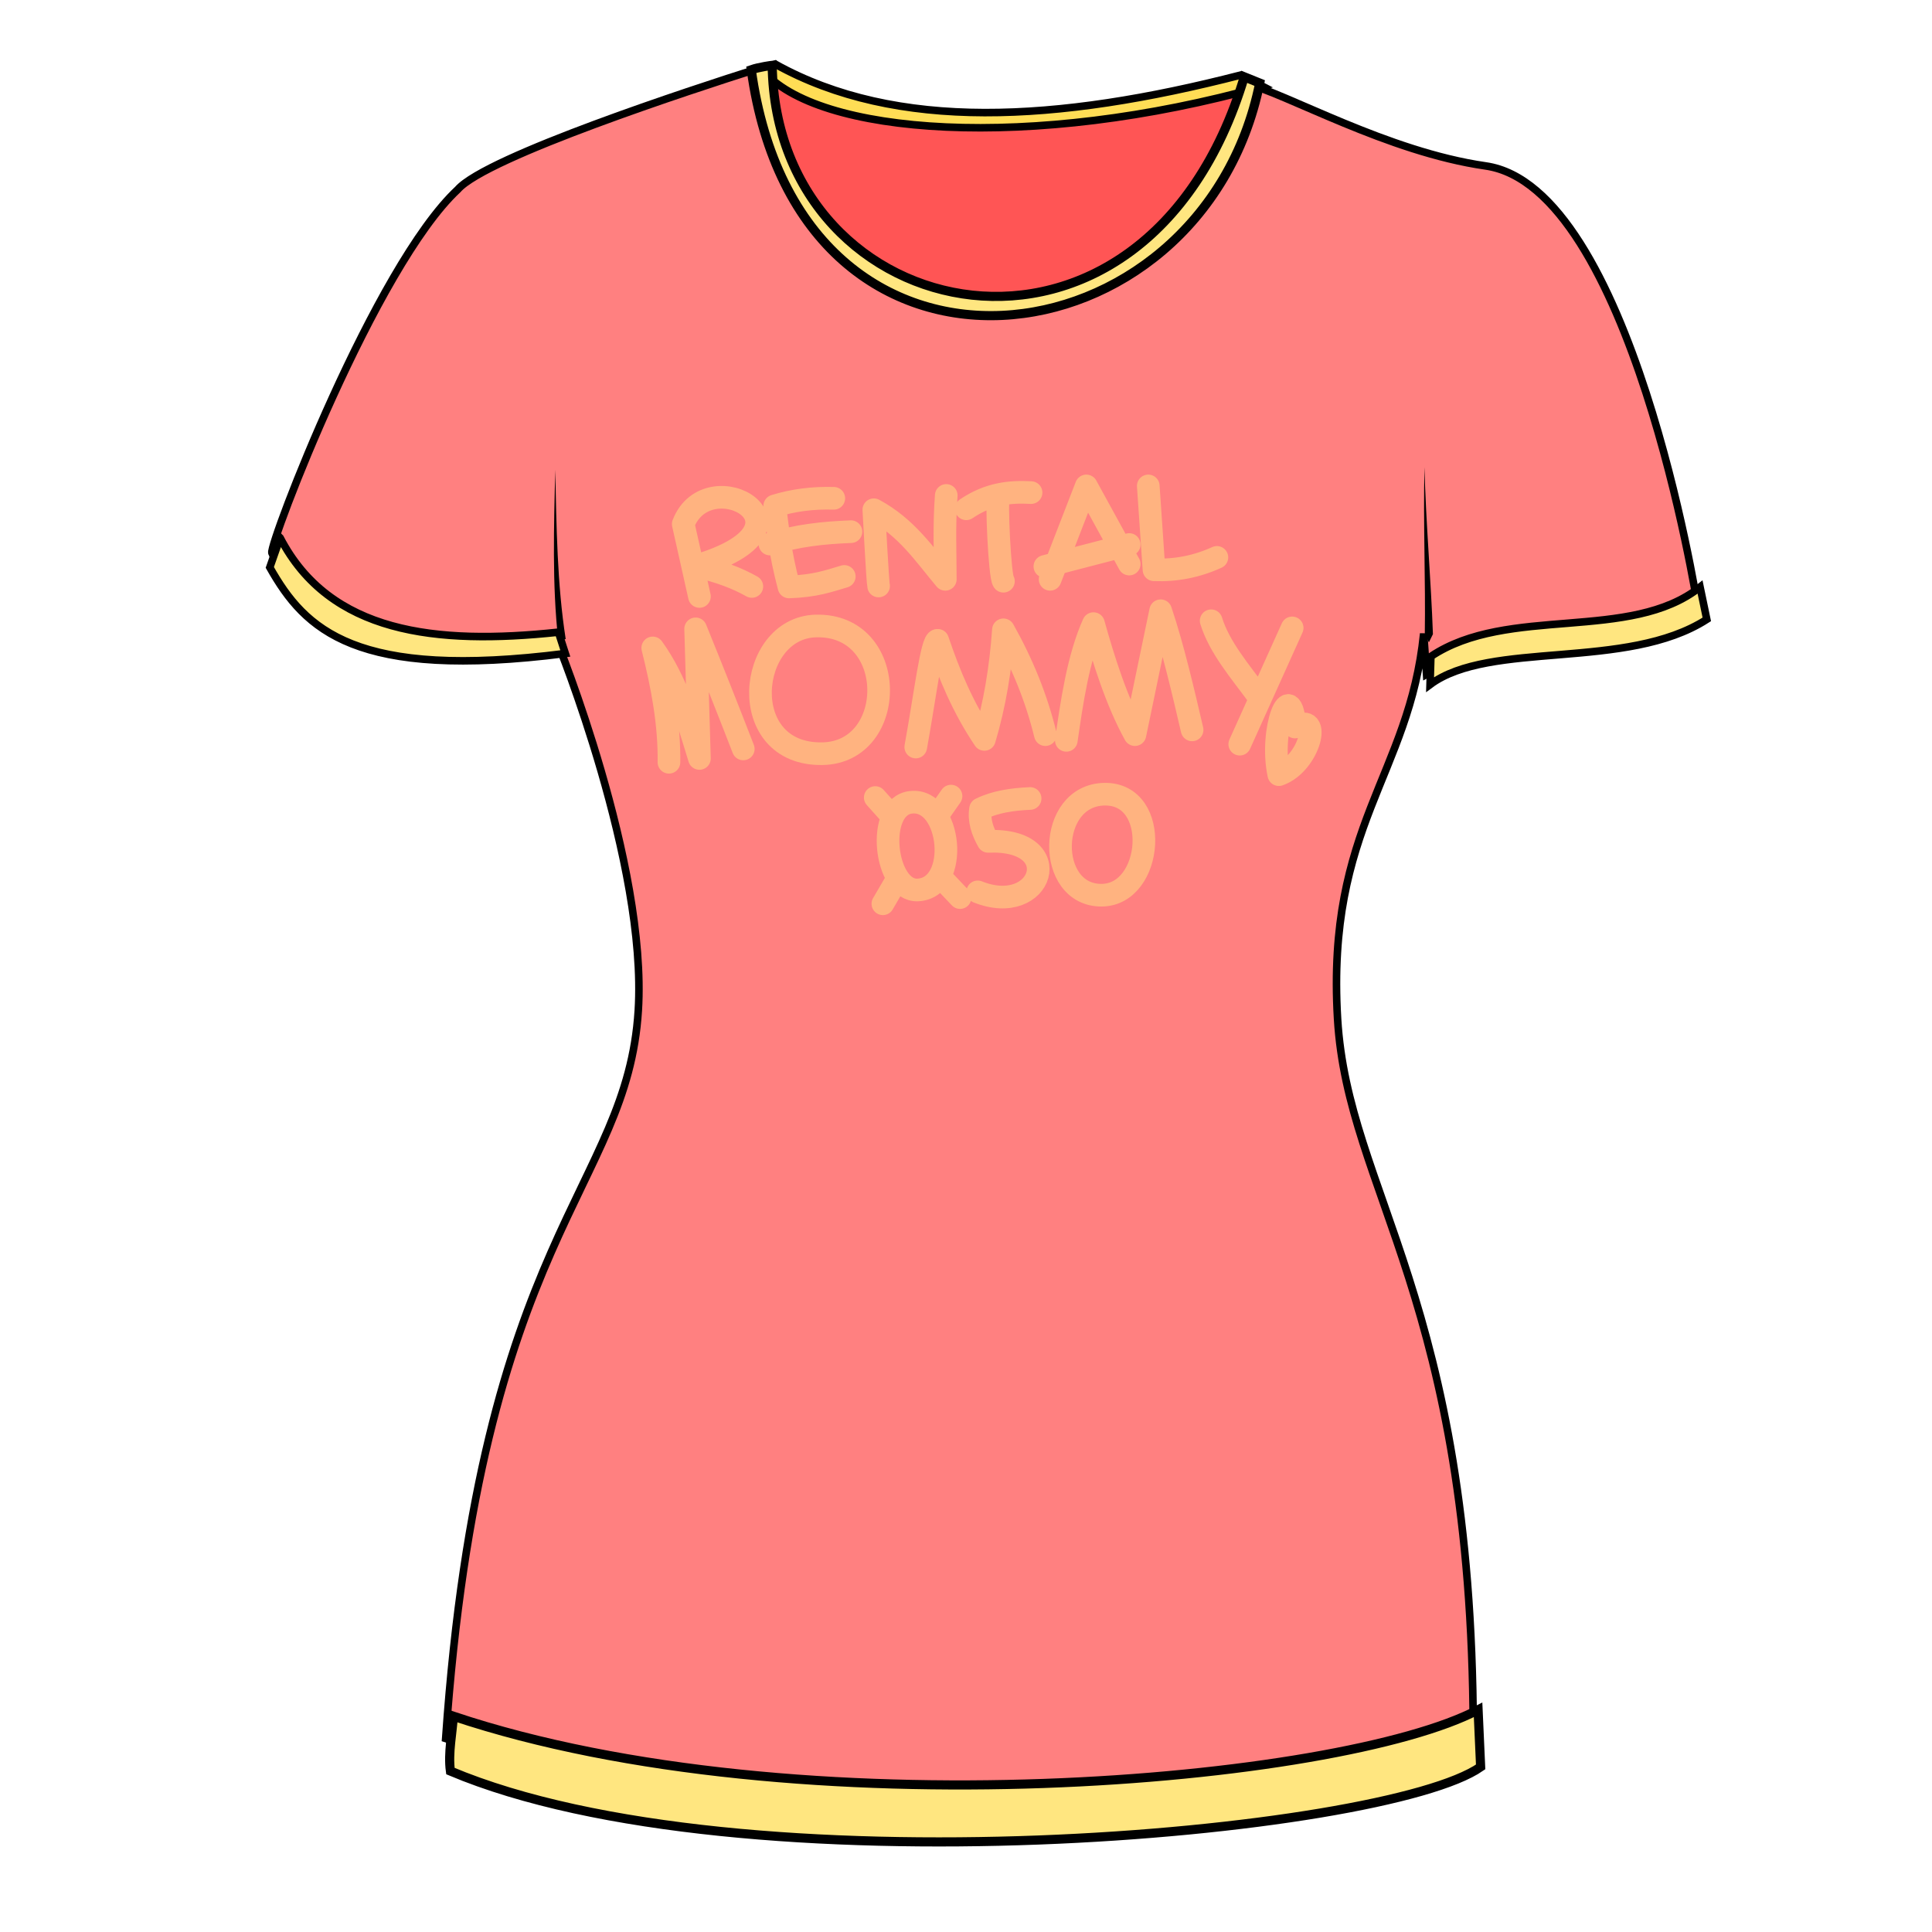
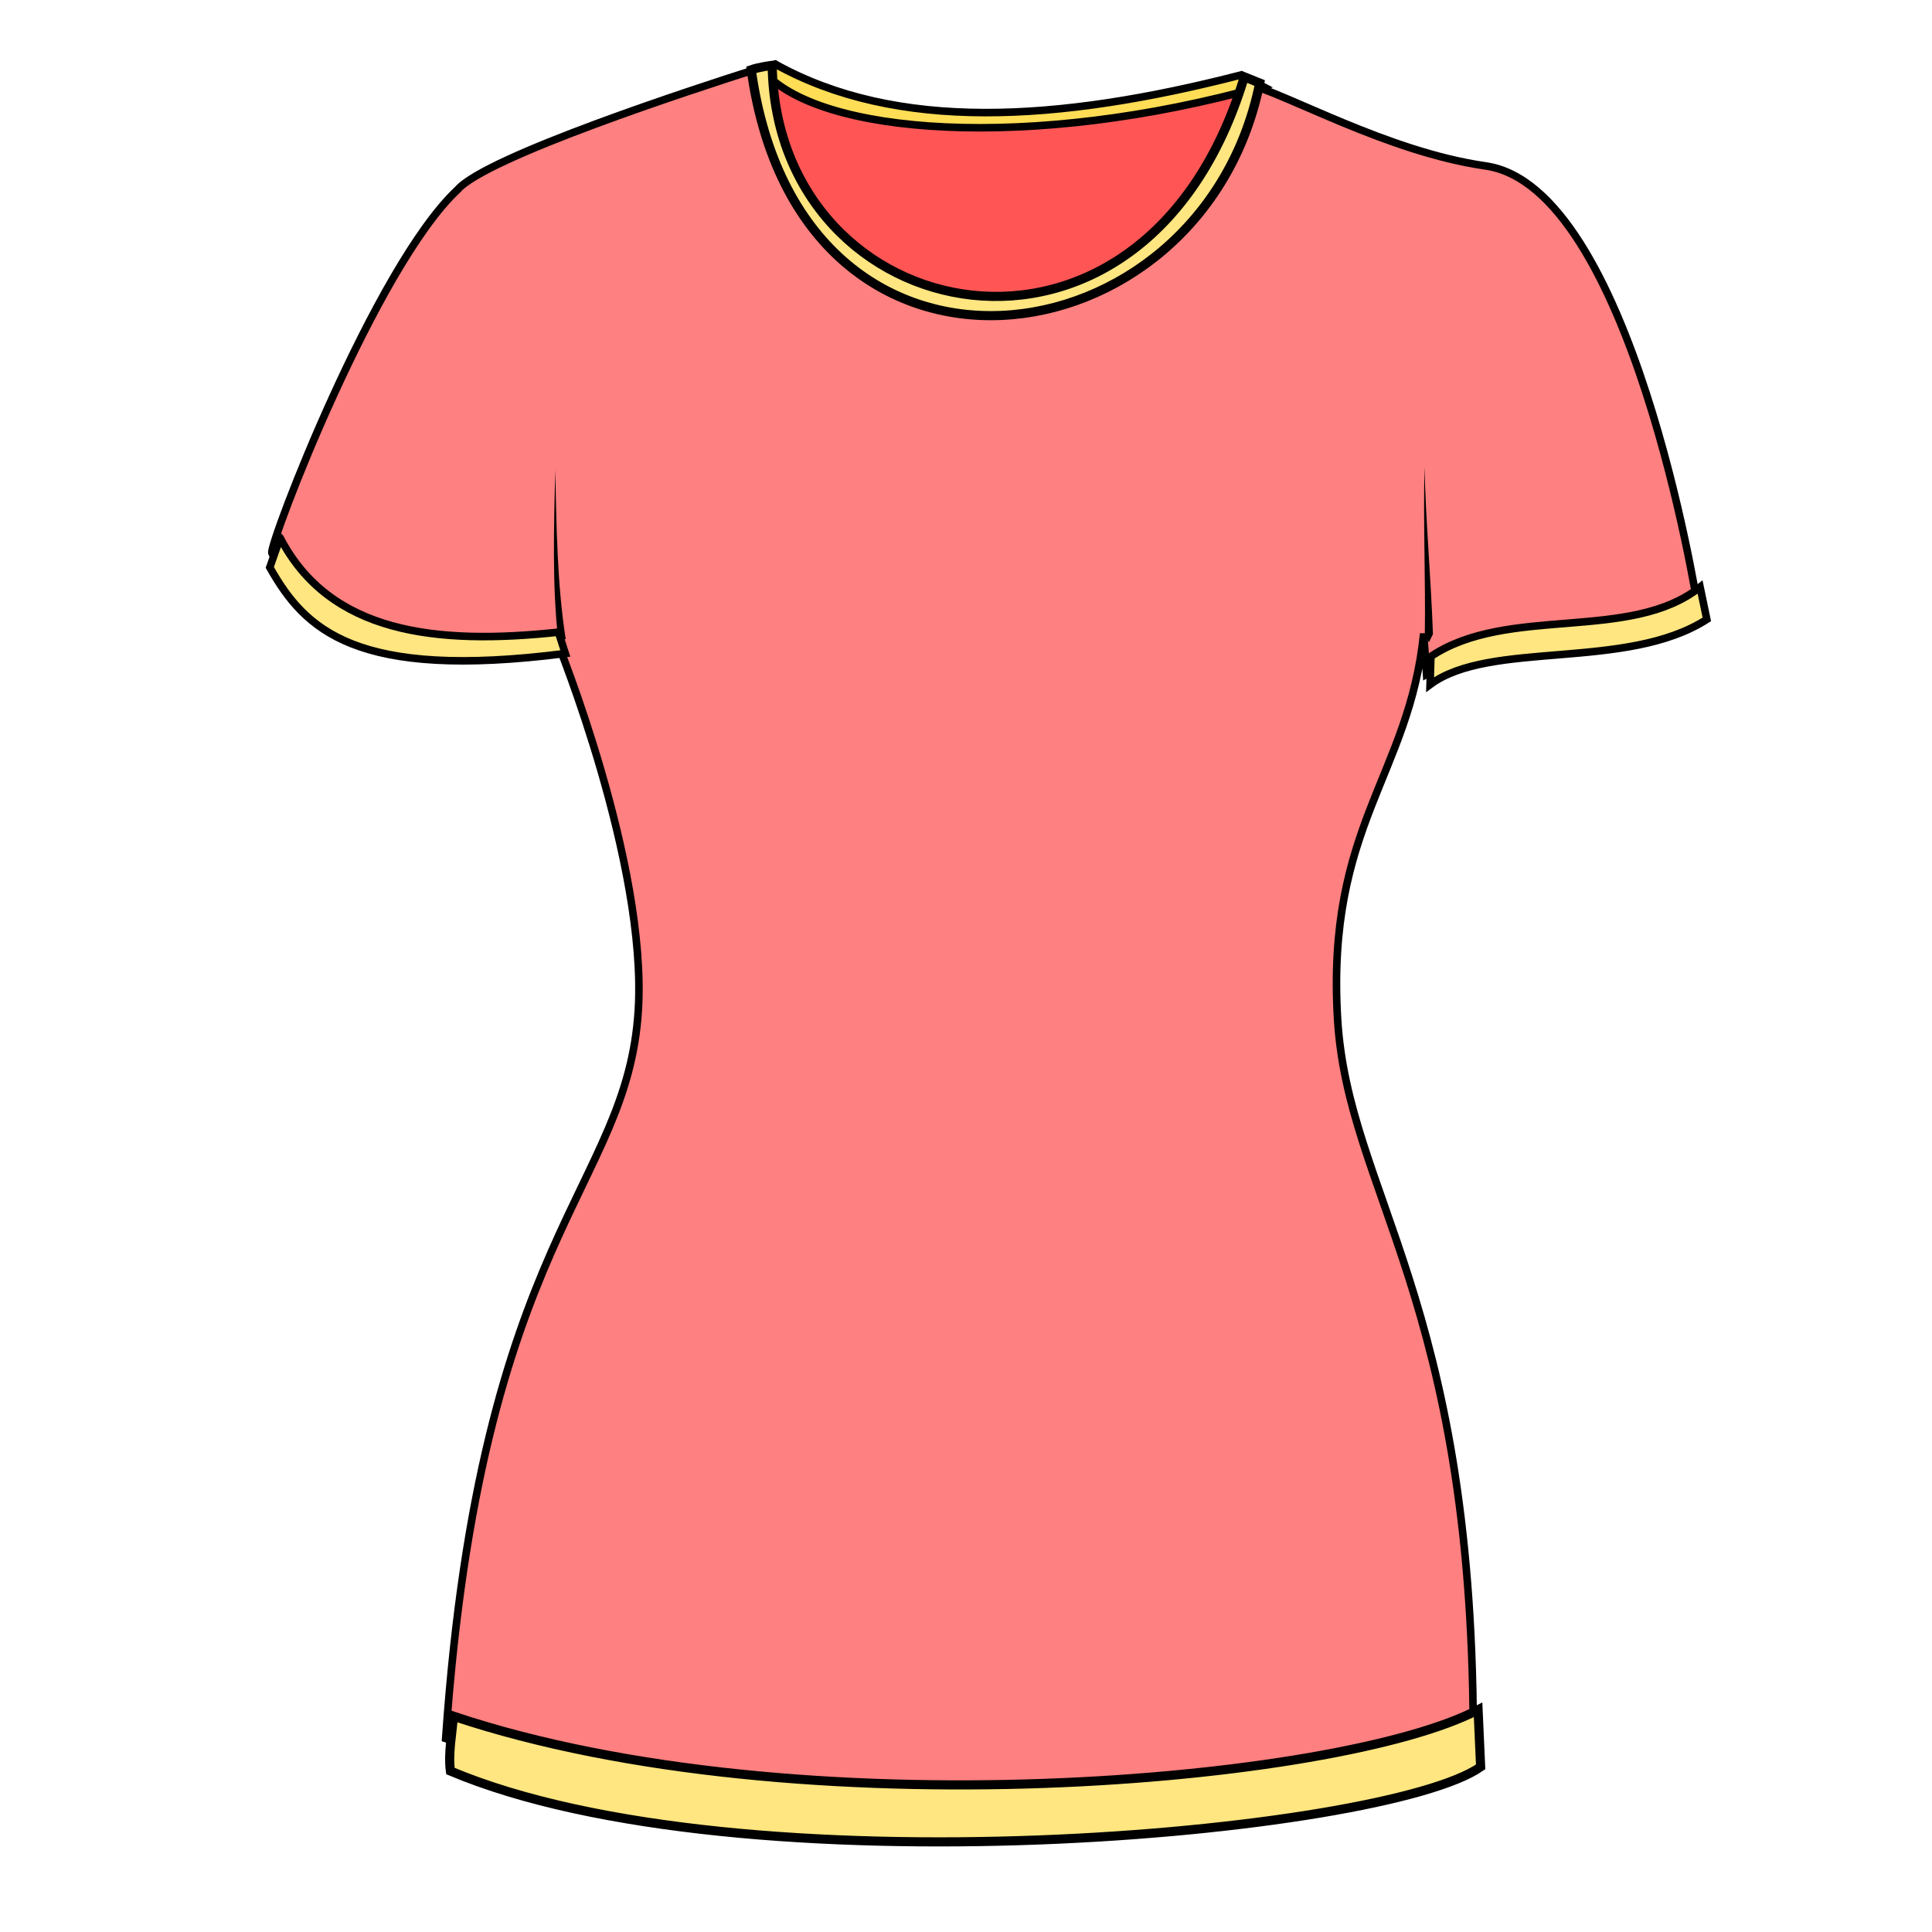
- <svg xmlns="http://www.w3.org/2000/svg" cursor="default" viewBox="0 0 256 256">
+ <svg xmlns="http://www.w3.org/2000/svg" cursor="default" version="1.1" viewBox="0 0 256 256">
  <g>
-     <path fill="#f55" fill-rule="evenodd" stroke="#000" d="M100.543 9.693c14.085 7.97 36.806 7.304 64.334 1.831 3.583 16.925-12.604 28.036-34.598 37.439-16.559-9.153-34.406-17.543-29.736-39.27z" />
+     <path d="m100.54 9.693c14.085 7.97 36.806 7.304 64.334 1.831 3.583 16.925-12.604 28.036-34.598 37.439-16.559-9.153-34.406-17.543-29.736-39.27z" fill="#f55" fill-rule="evenodd" stroke="#000" />
  </g>
  <g id="patternLayer">
-     <path fill="#ff8080" fill-rule="evenodd" stroke="#000" d="M36.021 73.25c-.32-1.28 13.706-37.943 24.634-48.138 3.804-4.355 31.522-13.394 39.323-15.868 8.016 45.607 60.976 37.096 64.734 1.69 5.835 1.467 19.077 9.175 32.148 11.053 19.29 2.772 28.036 58.036 28.036 58.036-12.93 7.875-23.09 2.212-35.873 9.329l-.377-5.4c-1.901 18.78-12.928 25.506-11.411 51.048 1.37 23.05 17.799 36.983 17.98 94.244-34.216 16.24-109.123 10.014-136.163 1.122 4.669-66.78 24.056-72.795 25.525-96.481 1.206-19.453-10.752-48.862-10.752-48.862-10.642.124-30.64 4.771-37.804-11.773z" />
+     <path d="M36.021 73.25c-.32-1.28 13.706-37.943 24.634-48.138 3.804-4.355 31.522-13.394 39.323-15.868 8.016 45.607 60.976 37.096 64.734 1.69 5.835 1.467 19.077 9.175 32.148 11.053 19.29 2.772 28.036 58.036 28.036 58.036-12.93 7.875-23.09 2.212-35.873 9.329l-.377-5.4c-1.901 18.78-12.928 25.506-11.411 51.048 1.37 23.05 17.799 36.983 17.98 94.244-34.216 16.24-109.123 10.014-136.163 1.122 4.669-66.78 24.056-72.795 25.525-96.481 1.206-19.453-10.752-48.862-10.752-48.862-10.642.124-30.64 4.771-37.804-11.773z" fill="#ff8080" fill-rule="evenodd" stroke="#000" />
  </g>
-   <g>
-     <path fill="#fd5" fill-rule="evenodd" stroke="#000" d="M100.982 9.214l1.741-.714c16.065 8.93 37.326 7.713 61.704 1.439l2.894 1.507c-30.629 8.58-59.162 6.527-66.339-2.232z" />
-     <path fill="#ffe680" fill-rule="evenodd" stroke="#000" stroke-width="1.21" d="M99.546 9.24c1.02-.357 2.776-.586 2.776-.586.472 35.062 49.325 45.641 62.554 1.527l2.043.825c-7.633 37.638-60.913 45.044-67.373-1.766zM60.064 227.405c45.727 15.274 117.486 8.777 135.79-.841l.338 7.562c-12.724 8.906-98.077 16.743-136.51.55-.329-2.406.268-5.127.382-7.27z" />
-     <path fill-rule="evenodd" d="M74.96 84.684c-1.147-7.315-1.222-14.975-1.389-22.434-.166 7.425-.427 15.145.398 22.566zM189.338 85.107c.178-.355.356-.713.532-1.075-.248-7.093-.94-14.794-1.12-22.14-.179 7.293.155 15.15.043 22.15.183.356.365.711.545 1.065z" />
-     <path fill="none" stroke="#ffb380" stroke-linecap="round" stroke-linejoin="round" stroke-width="3" d="M92.68 79.034l-2.147-9.596c3.313-8.565 19.133.44 1.641 5.555 3.217.722 5.578 1.657 7.45 2.715M110.483 66.028c-2.779-.087-5.386.256-7.828 1.01.455 3.26.65 6.053 1.894 10.733 3.487-.114 5.288-.79 7.323-1.389M112.756 70.448c-3.577.14-7.155.499-10.733 1.641M116.418 77.645c-.126-.505-.631-10.102-.631-10.102 4.364 2.349 6.695 5.917 9.47 9.218-.003-3.636-.176-7.017.126-11.112M128.035 67.417c2.962-2.013 5.791-2.304 8.586-2.146M132.96 77.014c-.494-.511-.975-11.116-.632-11.112M139.147 76.761l4.798-12.374 5.682 10.354M149.627 72.152l-11.175 2.904M152.152 64.387l.758 11.111c2.86.115 5.641-.409 8.334-1.641M88.639 101.005c.066-5.051-.874-10.102-2.147-15.153 3.194 4.43 4.623 9.566 6.187 14.648l-.505-17.173a1035.502 1035.502 0 0 1 6.314 15.91" />
-     <path fill="none" stroke="#ffb380" stroke-width="3" d="M108.084 82.948c10.989-.315 10.947 16.748.884 16.92-11.584.199-9.986-16.658-.884-16.92z" />
-     <path fill="none" stroke="#ffb380" stroke-linecap="round" stroke-linejoin="round" stroke-width="3" d="M121.343 98.984c1.27-6.997 2.128-14.253 2.904-14.142 1.529 4.54 3.35 8.919 6.187 13.132 1.367-4.577 2.168-9.438 2.525-14.52 2.515 4.464 4.389 9.088 5.556 13.889M141.293 98.1c.71-4.894 1.55-10.908 3.599-15.467 1.272 4.574 3.047 10.303 5.492 14.71l3.41-16.415c1.632 4.84 3.039 10.943 4.167 15.784M160.486 82.254c1.095 3.546 3.821 6.684 6.187 9.912M171.219 83.2l-6.945 15.406M169.451 102.646c4.077-1.404 5.843-8.5 2.147-6.313-.53-7.032-3.43.398-2.147 6.313zM136.495 105.803c-2.404.104-4.665.447-6.566 1.389-.245 1.528.25 2.933 1.01 4.293 10.64-.434 7.21 10.133-1.389 6.692" />
-     <path fill="none" stroke="#ffb380" stroke-width="3" d="M146.344 105.235c7.542-.133 6.496 13.351-.379 13.384-7.383.036-7.253-13.25.379-13.384zM121.595 117.925c5.683-.25 4.502-12.21-.884-11.617-4.77.525-3.513 11.81.884 11.617z" />
-     <path fill="none" stroke="#ffb380" stroke-linecap="round" stroke-linejoin="round" stroke-width="3" d="M118.754 116.725l-1.768 3.03M124.878 116.473l2.336 2.462" />
-     <path fill="none" stroke="#ffb380" stroke-linecap="round" stroke-width="3" d="M118.186 108.139l-2.21-2.462M124.247 108.013l1.768-2.526" />
-     <path fill="#ffe680" fill-rule="evenodd" stroke="#000" d="M37.123 71.268l-1.374 3.916c4.666 8.28 11.358 14.947 39.16 11.408l-.915-2.823c-16.272 1.736-30.298.143-36.87-12.5zM189.6 86.982l-.111 3.73c7.975-5.928 26.028-1.805 36.672-8.64l-.893-4.286c-9.212 7.341-25.462 2.361-35.668 9.196z" />
+   <g fill-rule="evenodd">
+     <path d="m100.98 9.214 1.741-0.714c16.065 8.93 37.326 7.713 61.704 1.439l2.894 1.507c-30.629 8.58-59.162 6.527-66.339-2.232z" fill="#fd5" stroke="#000" />
+     <path d="m99.546 9.24c1.02-0.357 2.776-0.586 2.776-0.586 0.472 35.062 49.325 45.641 62.554 1.527l2.043 0.825c-7.633 37.638-60.913 45.044-67.373-1.766zm-39.482 218.16c45.727 15.274 117.49 8.777 135.79-0.841l0.338 7.562c-12.724 8.906-98.077 16.743-136.51 0.55-0.329-2.406 0.268-5.127 0.382-7.27z" fill="#ffe680" stroke="#000" stroke-width="1.21" />
+     <path d="m74.96 84.684c-1.147-7.315-1.222-14.975-1.389-22.434-0.166 7.425-0.427 15.145 0.398 22.566zm114.38 0.423c0.178-0.355 0.356-0.713 0.532-1.075-0.248-7.093-0.94-14.794-1.12-22.14-0.179 7.293 0.155 15.15 0.043 22.15 0.183 0.356 0.365 0.711 0.545 1.065z" />
+     <path d="m37.123 71.268-1.374 3.916c4.666 8.28 11.358 14.947 39.16 11.408l-0.915-2.823c-16.272 1.736-30.298 0.143-36.87-12.5zm152.48 15.714-0.111 3.73c7.975-5.928 26.028-1.805 36.672-8.64l-0.893-4.286c-9.212 7.341-25.462 2.361-35.668 9.196z" fill="#ffe680" stroke="#000" />
  </g>
</svg>
